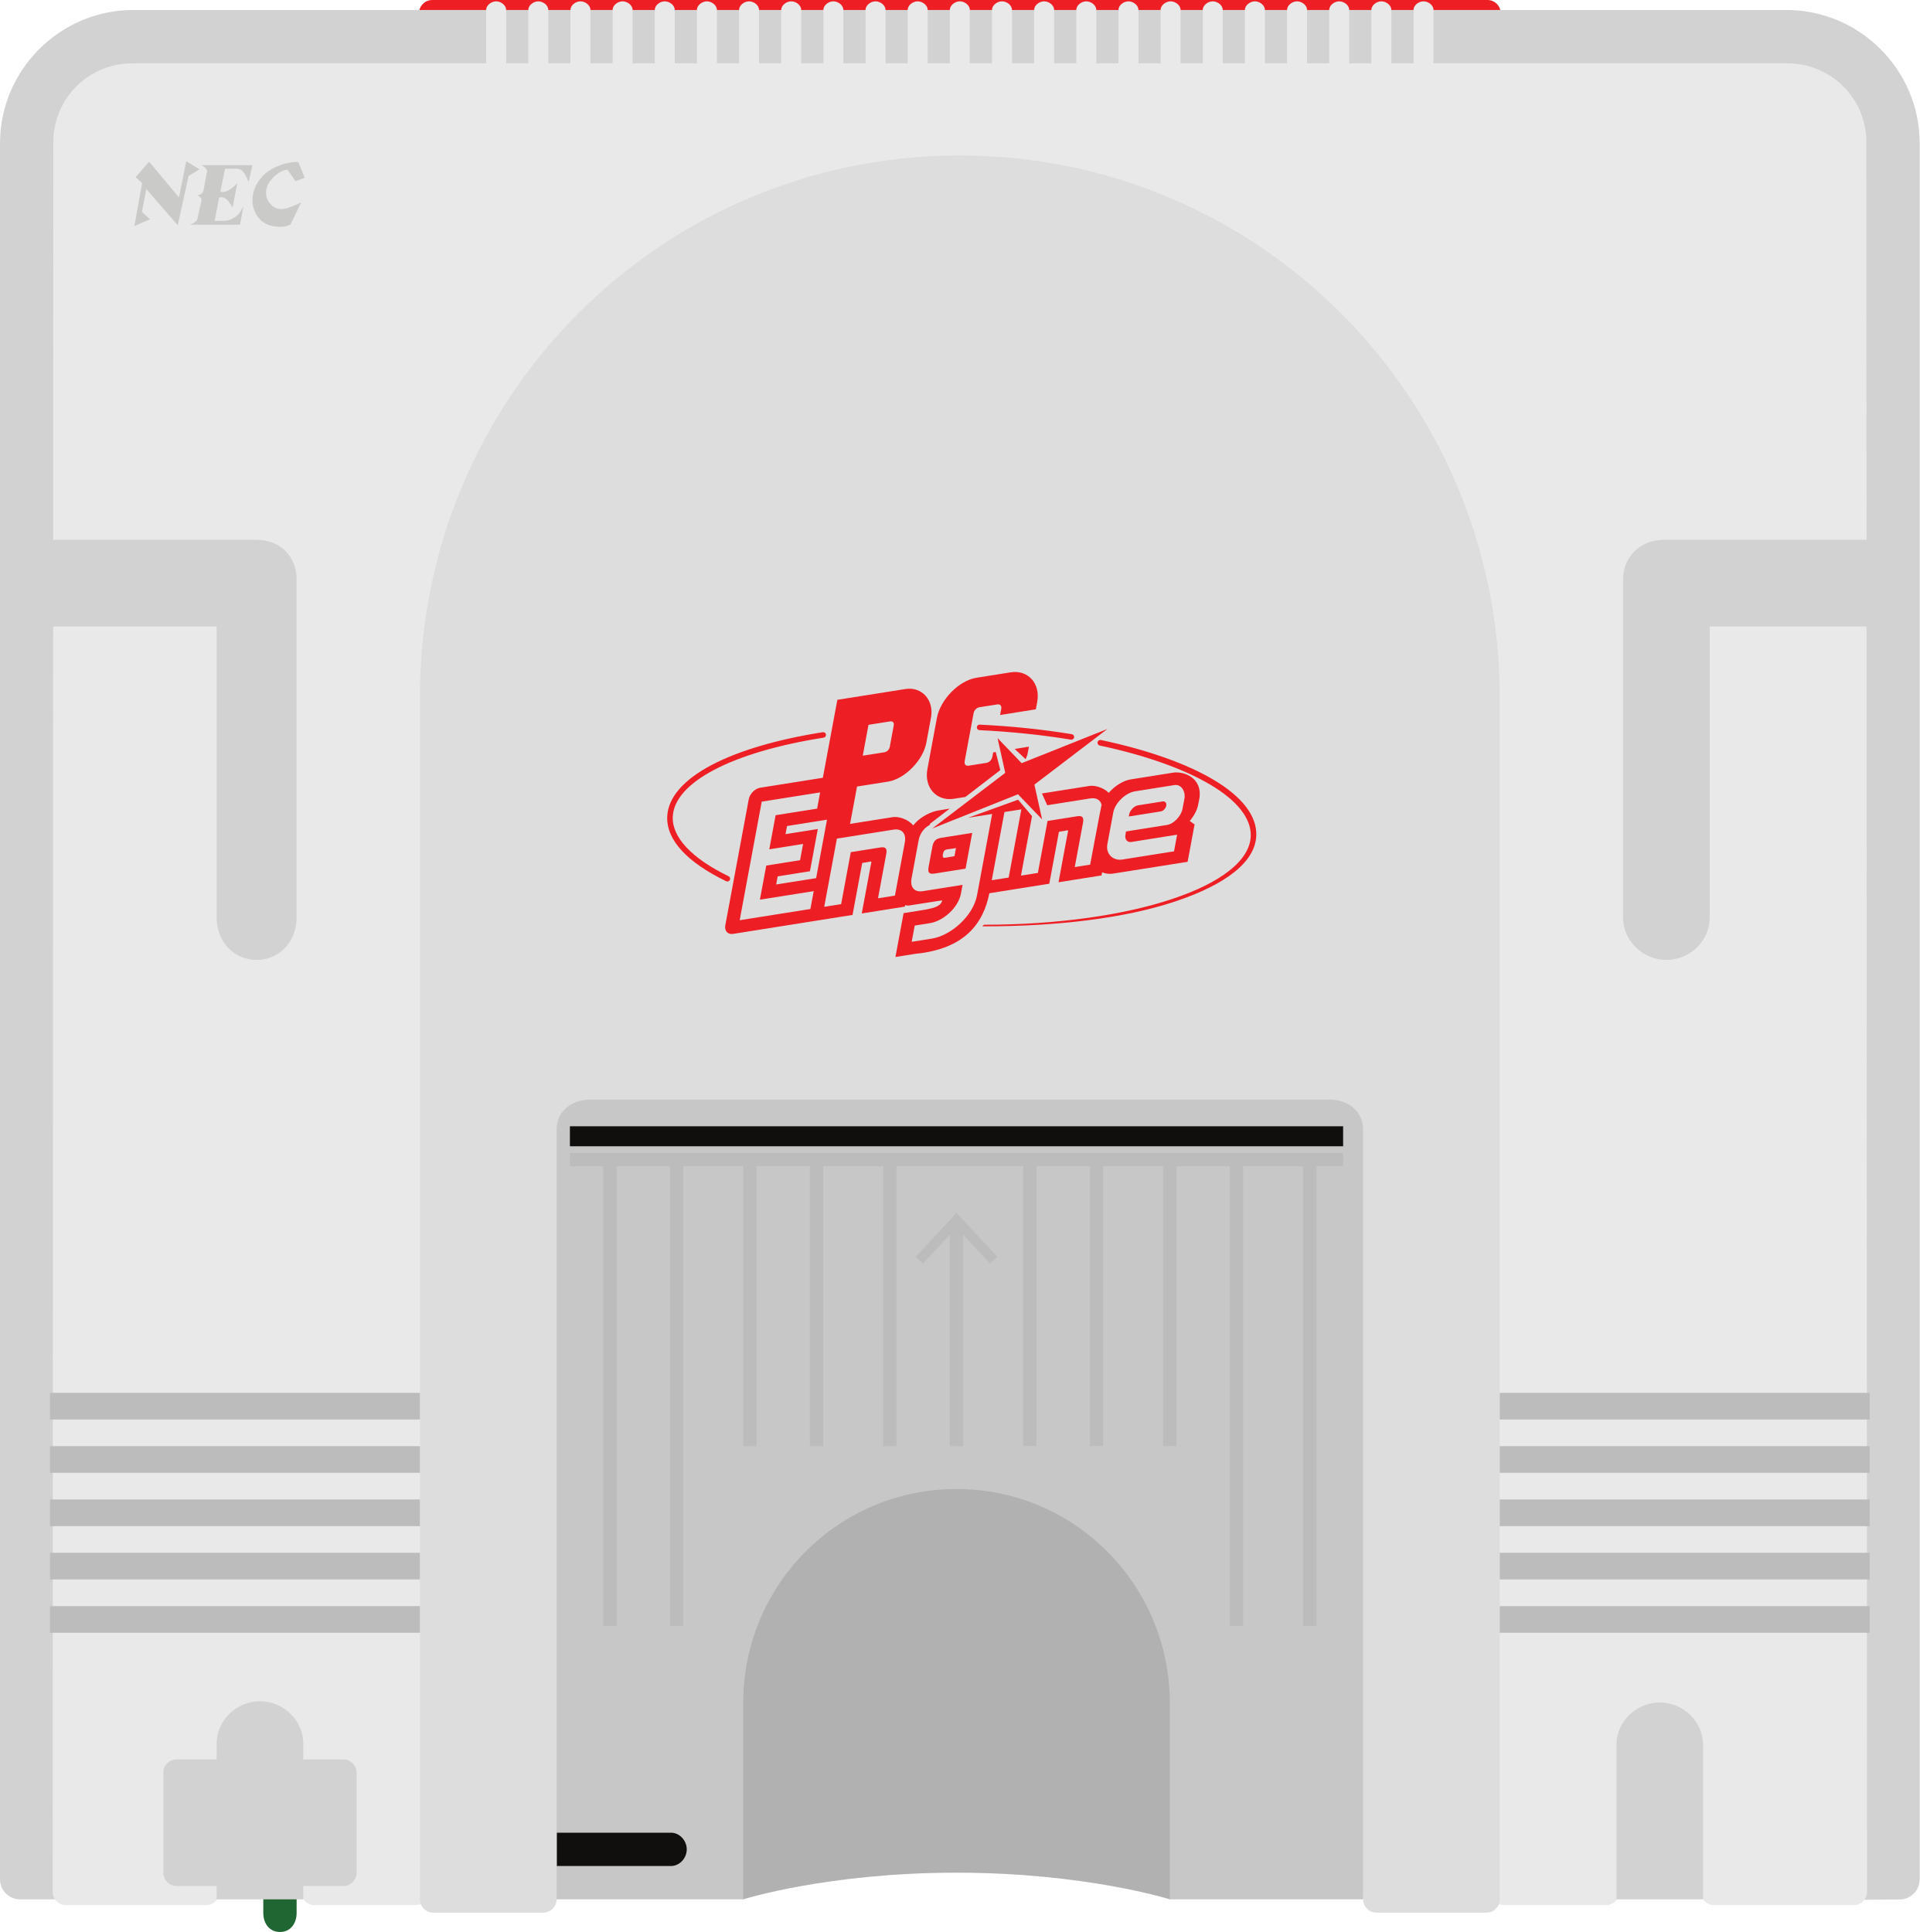
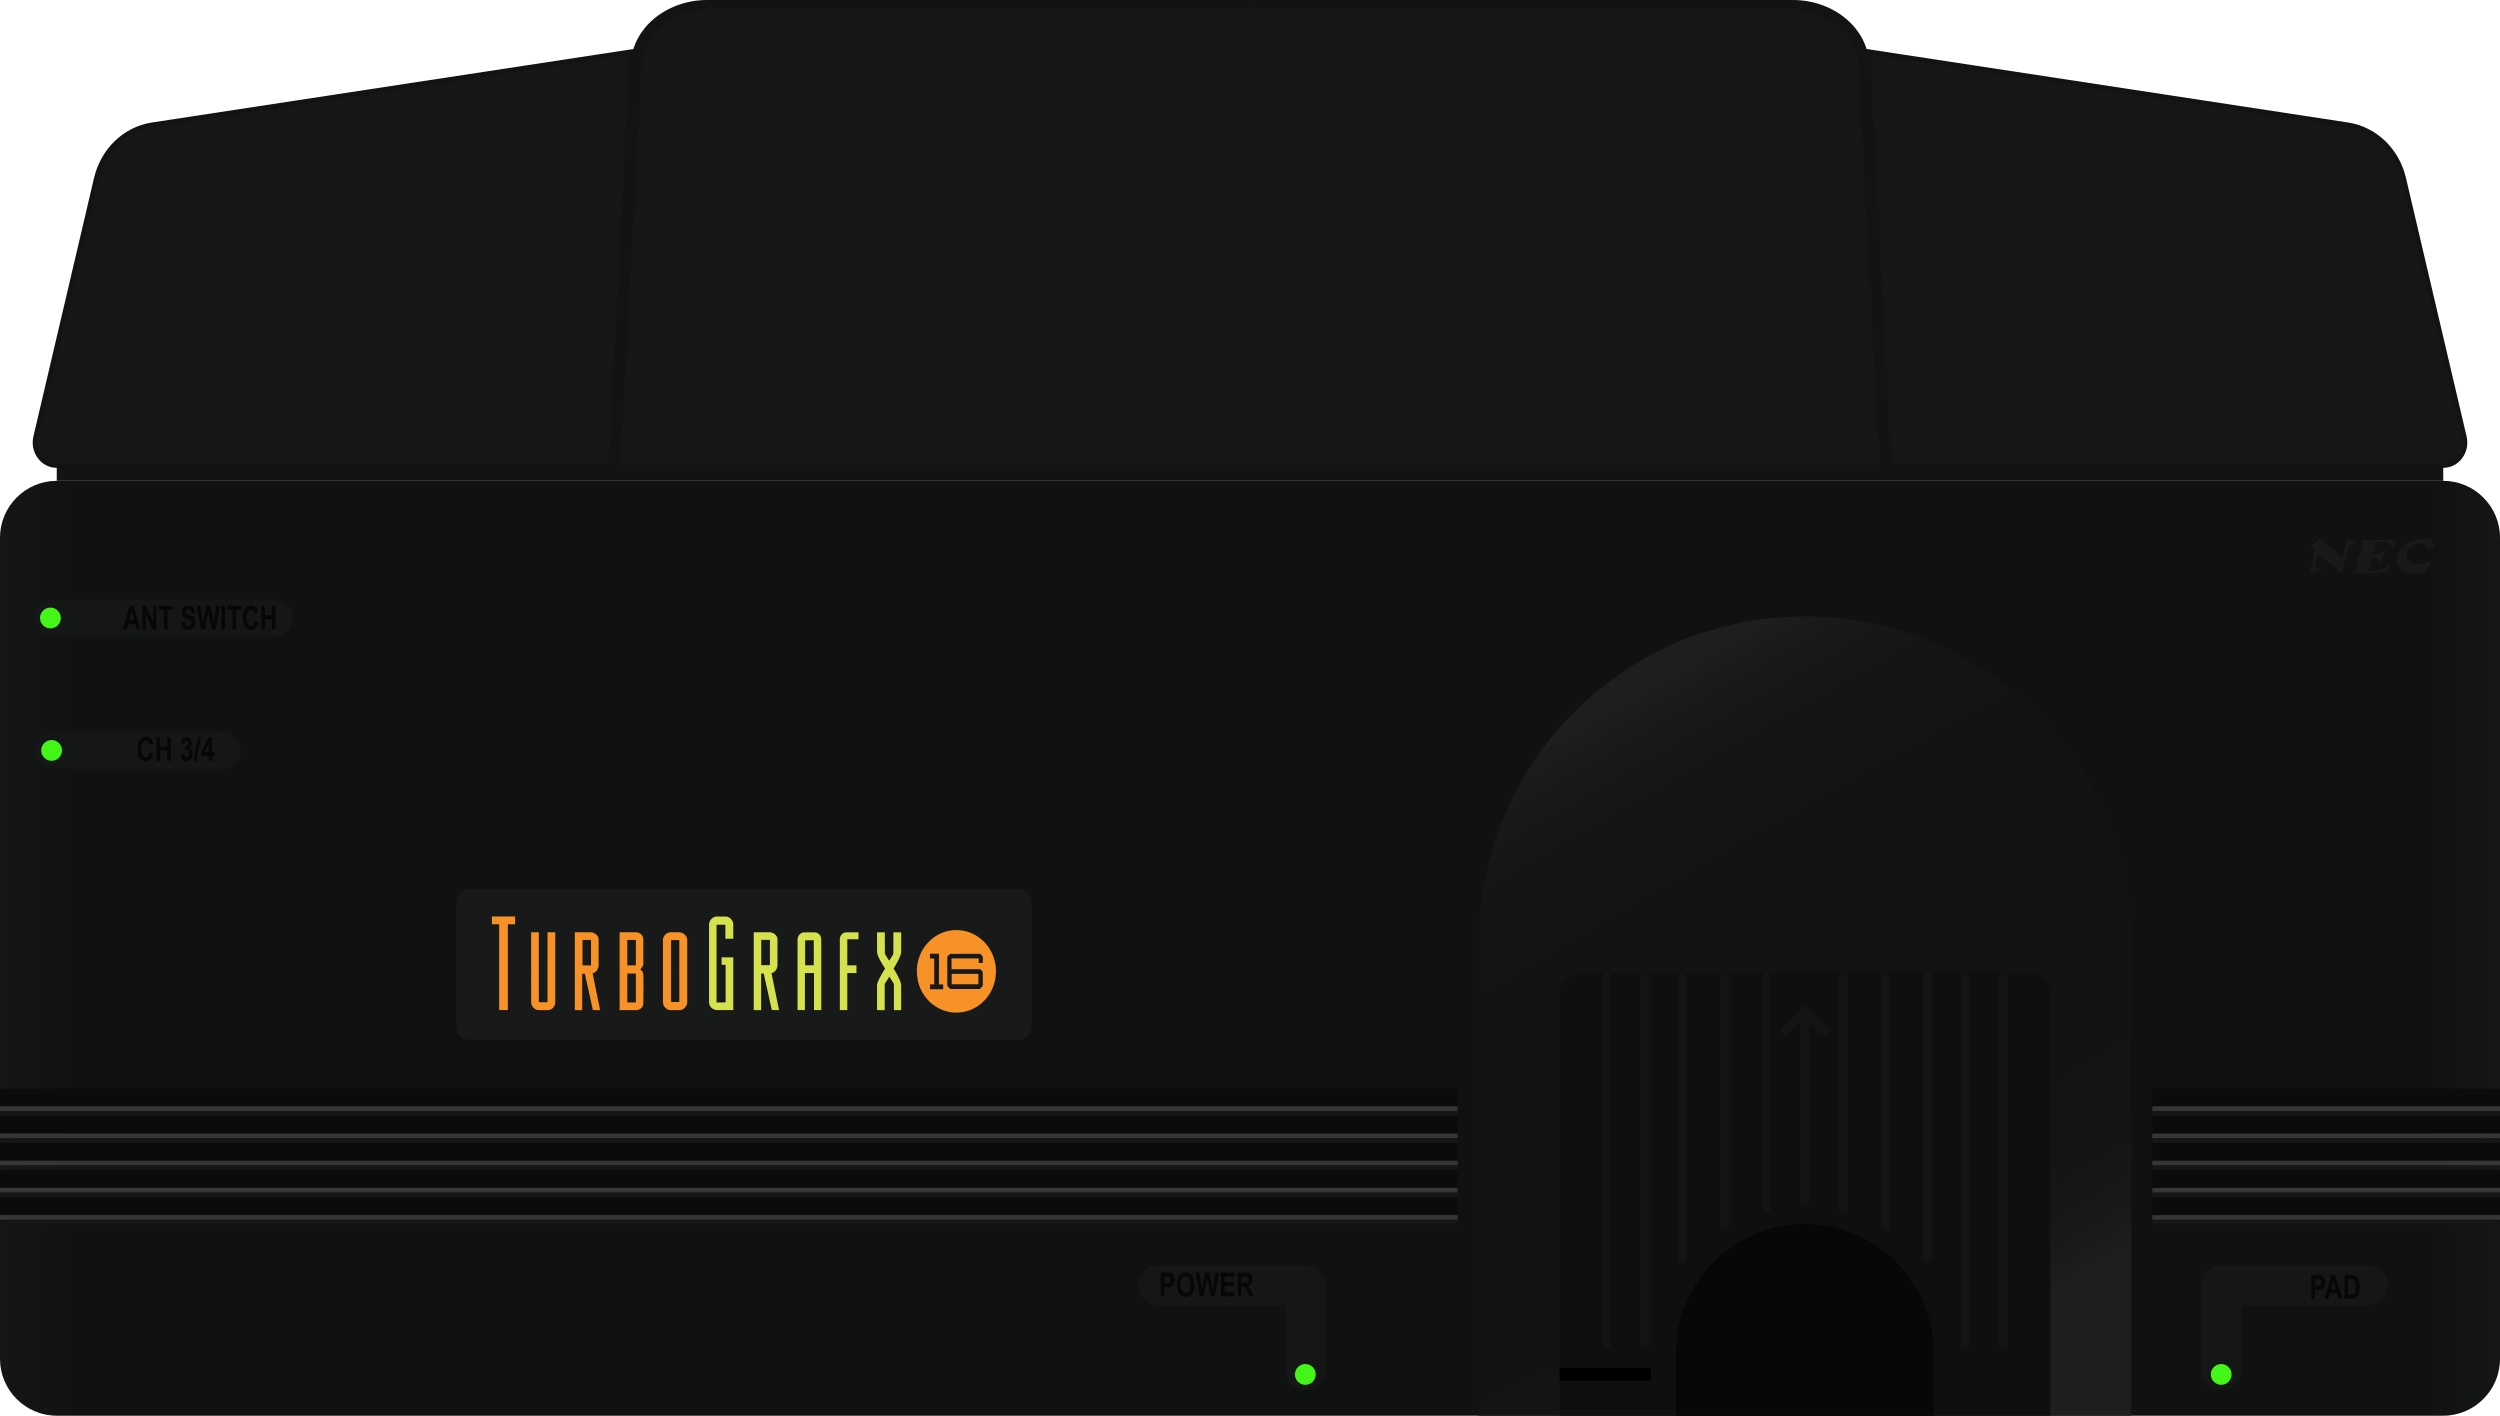
- <svg xmlns="http://www.w3.org/2000/svg" width="400" height="402.64">
-   <defs>
-     <clipPath id="a">
-       <path d="M0 289.901h288V0H0v289.901z" />
-     </clipPath>
-   </defs>
-   <g clip-path="url(#a)" transform="matrix(1.388889,0,0,-1.388889,0,402.6403)">
-     <path fill="#ed1f24" d="M223.144 285.901H64.856c-1.104 0-2 .896-2 2s.896 2 2 2h158.289c1.104 0 2-.896 2-2s-.896-2-2-2" />
-     <path fill="#206633" d="M44.5 8.735v-5.871c0-1.584-.918-2.864-2.5-2.864-1.582 0-2.5 1.28-2.5 2.864v5.871c0 1.583.918 2.864 2.5 2.864 1.582 0 2.5-1.281 2.5-2.864" />
-     <path fill="#d3d2d2" d="M285 4.879c1.65.013 3 1.372 3 3.022v260.5c0 11-9 20-20 20H20c-11 0-20-9-20-20v-260.5c0-1.65 1.35-3 3-3h13.5c1.65 0 4.191.635 5.648 1.41l118.703 63.181c1.457.775 3.854.802 5.328.06L272.07 6.153c1.474-.742 4.03-1.339 5.68-1.327l7.25.053z" />
-     <path fill="#e9e9e9" d="M280 268.557c0 6.6-5.3 11.845-11.899 11.845H19.899c-6.6 0-11.899-5.245-11.899-11.845l-.1-262.53c-.001-1.1.899-2 1.999-2h21.035c1.1 0 2 .9 2 2v1.945c0 1.1.9 2 2 2h8.238c1.101 0 2-.9 2-2v-1.945c0-1.1.9-2 2-2h14.782c1.101 0 2.767.47 3.704 1.047l76.138 46.781c.937.576 2.474.58 3.414.01l77.126-46.801c.94-.571 2.609-1.037 3.71-1.037h14.881c1.1 0 2 .9 2 2v1.945c0 1.1.899 2 2 2h8.239c1.1 0 2-.9 2-2v-1.945c0-1.1.9-2 2-2h20.935c1.099 0 2 .9 2 2l-.101 262.53z" />
-     <path fill="#deddde" d="M223 2.901c1.1 0 2 .9 2 2v180.343c0 44.888-36.111 81.329-81 81.329s-81-36.338-81-81.227V4.901c0-1.1.9-2 2-2h16.5c1.1 0 2 .9 2 2v.459c0 1.1.9 2 2 2h23.012c1.099 0 2.853.284 3.897.632l29.193 9.72c1.043.347 2.748.337 3.787-.024l29.221-10.132c1.039-.36 2.79-.655 3.89-.655h24c1.1 0 2-.9 2-2s.9-2 2-2H223z" />
-     <path fill="#d3d2d2" d="M38.485 208.901c3.506 0 6.015-2.445 6.015-5.951v-50.74c0-3.506-2.494-6.348-6-6.348s-6 2.842-6 6.348v43.691H7.899l-5.565 6.219 5.565 6.781h30.586zm211.196 0c-3.506 0-6.182-2.445-6.182-5.951v-50.74c0-3.506 2.994-6.348 6.5-6.348s6.5 2.842 6.5 6.348v43.691h23.768l5.566 6.219-5.566 6.781h-30.586zM45.5 4.901v23.372c0 3.506-2.994 6.348-6.5 6.348s-6.5-2.842-6.5-6.348V4.901" />
-     <path fill="#d3d2d2" d="M53.5 8.901c0-1.104-.896-2-2-2h-25c-1.104 0-2 .896-2 2v15c0 1.105.896 2 2 2h25c1.104 0 2-.895 2-2v-15zm202-4v23.187c0 3.506-2.994 6.348-6.5 6.348s-6.5-2.842-6.5-6.348V4.901" />
-     <path fill="#bdbcbc" d="M7.5 76.901H63v4H7.5v-4zm0-8H63v4H7.5v-4zm0-8H63v4H7.5v-4zm0-8H63v4H7.5v-4zm0-8H63v4H7.5v-4zm217.5 32h55.5v4H225v-4zm0-8h55.5v4H225v-4zm0-8h55.5v4H225v-4zm0-8h55.5v4H225v-4zm0-8h55.5v4H225v-4z" />
-     <path fill="#c8c7c7" d="M204.5 4.901v115.5c0 2.75-2.25 4.5-5 4.5h-111c-2.75 0-5-1.75-5-4.5v-115.5h28l32.5 22.166 31.5-22.166h29z" />
-     <path fill="#110f0d" d="M201.5 117.901h-116v3h116v-3z" />
-     <path fill="#bdbcbc" d="M201.5 114.901h-116v2h116v-2z" />
-     <path fill="#bdbcbc" d="M92.5 45.901h-2v70h2v-70zm10 0h-2v70h2v-70zm11 27h-2v43h2v-43zm10 0h-2v43h2v-43zm11 0h-2v43h2v-43zm10 0h-2v33h2v-33z" />
-     <path fill="#bdbcbc" d="M137.365 101.305l1.099-1.023 5.034 5.418 5.037-5.418 1.098 1.023-6.135 6.597-6.133-6.597zM155.5 72.901h-2v43h2v-43zm10 0h-2v43h2v-43zm11 0h-2v43h2v-43zm10-27h-2v70h2v-70zm11 0h-2v70h2v-70z" />
-     <path fill="#b2b1b1" d="M143.5 8.9c19.333 0 32-3.997 32-3.997v29.439c0 17.735-14.266 32.131-32 32.131s-32-14.356-32-32.09v-29.48s12.667 3.997 32 3.997" />
-     <path fill="#ed1f24" d="M109.121 157.631c-.061 0-.122.015-.18.041-5.921 2.874-8.978 6.225-8.841 9.689.111 2.852 2.439 5.544 6.731 7.788 4.071 2.129 9.816 3.817 16.612 4.883.227.037.438-.118.473-.344.037-.228-.119-.44-.346-.474-13.763-2.163-22.439-6.716-22.64-11.885-.121-3.066 2.851-6.23 8.373-8.909.207-.101.293-.349.192-.556-.071-.146-.22-.233-.374-.233m51.613 21.278c-.022 0-.045.002-.067.006-4.373.719-8.992 1.197-13.722 1.424-.231.011-.406.205-.396.435.011.228.21.404.435.393 4.764-.228 9.412-.709 13.816-1.434.227-.036.381-.25.344-.476-.033-.203-.21-.348-.41-.348m-13.066-28.008h-.763.417c.114 0 .231.242.346.242 22.215 0 39.745 5.899 39.975 13.319.082 2.595-2.004 5.292-6.034 7.679-4.011 2.378-9.761 4.434-16.627 5.891-.224.049-.368.283-.32.508.047.224.268.373.492.326 6.953-1.475 12.789-3.53 16.879-5.953 4.305-2.551 6.531-5.441 6.44-8.358-.122-3.947-4.482-7.371-12.276-9.955-7.535-2.5-17.654-3.699-28.529-3.699" />
-     <path fill="#ed1f24" d="M155.185 172.169l10.959 8.354-12.871-5.137-3.618 3.764 1.153-5.217-10.959-8.354 12.872 5.14 3.617-3.765-1.153 5.215z" />
-     <path fill="#ed1f24" d="M129.435 176.509l.861 4.631 3.227.512c.424.067.641-.174.557-.622l-.589-3.168c-.083-.449-.405-.774-.827-.841l-3.229-.512zm36.697-13.268l.881 4.734c.278 1.497 1.888 2.968 3.259 3.186l5.932.941c.999.159 1.693-.958 1.489-2.05l-.291-1.524c-.203-1.093-1.32-2.254-2.319-2.414l-6.158-.976-.088-.553c-.117-.629.301-1.119.876-1.027l6.883 1.096-.464-2.497-7.763-1.231c-1.371-.218-2.514.814-2.237 2.315m-15.385 4.823l2.48.391-1.903-10.235-2.535-.4 1.902 10.233.056.011zm-16.487-12.551l-2.537-.4 1.235 6.646c.157.833-.095 1.102-.898.977l-4.421-.704-1.449-7.798-2.537-.403 1.901 10.236.06.009 8.416 1.335c1.272.202 1.964-.57 1.714-1.916l-1.484-7.982zm-12.184.67l-.498-2.68-10.608-1.683 3.307 17.791 8.762 1.39-.453-2.438-6.225-.988-.951-5.118 5.072.805-.453-2.437-5.073-.804-.953-5.118 8.073 1.28zm.363 1.951l-5.996-.952.226 1.217 4.842.769 1.178 6.337-4.842-.769.226 1.218 5.995.951-1.629-8.771zm13.305-4.277l.039.215c.164-.014.385-.077.578-.047l4.986.781c-.185-.996-1.499-1.243-3.504-1.561l-2.282-.363-1.224-6.578 2.998.475c7.381.729 10.19 4.541 11.09 9.089l8.993 1.427 1.45 7.798.731.118c.802.128.684.273.529-.561l-1.326-7.135 6.457 1.025.088.473c.487-.215 1.057-.291 1.66-.196l11.165 1.77 1.042 5.606-.724.515c.628.742 1.116 1.651 1.258 2.414l.175.885c.558 3.305-2.49 4.183-3.881 3.961l-6.408-1.016c-1.135-.18-2.385-.97-3.294-2.017-.841.831-2.137 1.155-2.893 1.035l-7.133-1.131.798-1.765 6.434 1.019c.928.148 1.547-.223 1.717-.957-.068-.195-1.717-8.977-1.717-8.977l-2.306-.365 1.236 6.649c.154.831-.099 1.101-.9.972l-4.42-.701-1.451-7.799-2.536-.402 1.661 8.928-2.088 2.463-7.516-2.717 3.563.566.057.006-2.265-12.182c-.576-3.097-3.878-6.056-6.808-6.521l-2.998-.475.455 2.438 2.28.361c2.005.318 4.262 2.326 4.651 4.424l.246 1.32-5.939-.942c-1.273-.202-1.965.571-1.713 1.915l1.065 5.728c.187 1.018.823 1.864 1.674 2.303l.013.151 2.979 2.294-1.74-.294c-.926-.145-2.643-.839-3.735-2.231-.824.983-2.267 1.37-3.08 1.241l-6.4-1.016 1.044 5.606 4.669.741c2.485.394 5.236 3.189 5.724 5.814l.701 3.778c.49 2.627-1.357 4.693-3.843 4.299l-10.204-1.619-2.175-11.698-9.397-1.492c-.795-.127-1.568-.91-1.724-1.751l-3.512-18.887c-.154-.84.363-1.421 1.158-1.295l17.93 2.844 1.45 7.798.73.118c.804.126.685.271.53-.562l-1.326-7.133 6.458 1.023zm33.655 13.824l-.055-.297 4.798.762c.378.061.747.444.824.857.076.414-.168.701-.547.641l-1.232-.196-1.966-.312-.497-.077c-.576-.093-1.209-.749-1.325-1.378m-29.522-4.826l-.568-3.057c-.155-.834.097-1.103.899-.976l4.651.738.997 5.361-4.651-.736c-.803-.128-1.174-.495-1.328-1.33m1.583-1.115c.157.775.444.662 1.228.787l.73.116-.227-1.218-.731-.117c-.783-.124-1.129-.334-1 .432" />
-     <path fill="#ed1f24" d="M150.069 174.343l-.684 2.714-.386-.047-.125-.669c-.085-.465-.459-.842-.897-.912l-2.651-.42c-.439-.07-.69.209-.603.674l1.337 7.189c.086.461.459.84.897.91l2.652.42c.437.071.688-.21.602-.671l-.171-.916 5.362.852.203 1.095c.514 2.767-1.365 4.869-3.984 4.455l-5.129-.815c-2.617-.414-5.419-3.26-5.933-6.025l-1.426-7.678c-.514-2.765 1.365-4.868 3.984-4.453l1.715.272 5.237 4.025zm3.802 1.637c.14.377.236.52.308.906l.182.976-2.135-.339 1.645-1.543z" />
-     <path fill="#110f0d" d="M83.546 9.901h17.11c1.313 0 2.373 1.189 2.373 2.5 0 1.312-1.06 2.5-2.373 2.5h-17.11" />
-     <path fill="#cacac8" fill-rule="evenodd" d="M39.799 263.856c-.562-.479-1.07-1.117-1.408-1.812-.338-.695-.509-1.449-.518-2.138-.008-.692.145-1.321.426-1.897.282-.577.692-1.101 1.199-1.455.508-.355 1.112-.541 1.665-.626.554-.085 1.058-.07 1.457-.014.4.056.694.152.962.301l1.587 3.298c-.411-.193-.829-.369-1.263-.548-.433-.178-.882-.361-1.359-.419-.477-.056-.98.01-1.428.276-.447.265-.838.73-1.041 1.252-.203.519-.217 1.097-.075 1.617.142.52.442.985.806 1.392.363.406.791.755 1.188.985.398.231.765.343 1.14.369l1.199-1.727 1.379.516-.967 2.366c-.272.01-.547-.002-.871-.037-.324-.035-.699-.095-1.088-.194-.388-.1-.792-.24-1.301-.471-.51-.231-1.127-.554-1.689-1.034m-9.012.881c.141-.159.318-.363.277-.579l-.55-2.895c-.043-.226-.244-.39-.401-.504-.158-.113-.351-.143-.544-.174.167-.065.334-.13.445-.251.113-.122.267-.294.226-.476l-.629-2.819c-.058-.26-.324-.423-.511-.565-.189-.141-.403-.214-.618-.286h7.522l.528 2.821c-.289-.586-.579-1.171-1.071-1.547-.494-.375-1.17-.705-1.886-.705h-1.378l.688 3.491c.25.086.532.077.787-.047.256-.123.482-.363.688-.622.203-.26.382-.54.525-.837l.721 3.671c-.246-.27-.521-.514-.816-.734-.296-.22-.611-.415-.907-.513-.297-.098-.572-.098-.828-.022l.713 3.436 1.109.011c.502.004 1.004.065 1.408-.267.407-.332.717-1.028 1.026-1.724l.549 2.515h-7.647c.216-.109.432-.219.574-.378m-3.937-4.458l-4.471 5.355-2.031-2.322.974-.891-1.164-6.445 2.337 1.026-1.206 1.117.669 3.408 4.709-5.428 1.626 7.402 1.647.996-1.991 1.211-1.099-5.429z" />
-     <path fill="#e9e9e9" d="M72.934 280.056v8.345c0 .718.782 1.3 1.5 1.3s1.5-.582 1.5-1.3v-8.345m3.324 0v8.345c0 .718.782 1.3 1.5 1.3s1.5-.582 1.5-1.3v-8.345m3.324 0v8.345c0 .718.782 1.3 1.5 1.3s1.5-.582 1.5-1.3v-8.345m3.324 0v8.345c0 .718.782 1.3 1.5 1.3s1.5-.582 1.5-1.3v-8.345m3.324 0v8.345c0 .718.782 1.3 1.5 1.3s1.5-.582 1.5-1.3v-8.345m3.324 0v8.345c0 .718.782 1.3 1.5 1.3s1.5-.582 1.5-1.3v-8.345m3.324 0v8.345c0 .718.782 1.3 1.5 1.3s1.5-.582 1.5-1.3v-8.345m3.324 0v8.345c0 .718.782 1.3 1.5 1.3s1.5-.582 1.5-1.3v-8.345m3.324 0v8.345c0 .718.782 1.3 1.5 1.3s1.5-.582 1.5-1.3v-8.345m3.324 0v8.345c0 .718.782 1.3 1.5 1.3s1.5-.582 1.5-1.3v-8.345m3.324 0v8.345c0 .718.782 1.3 1.5 1.3s1.5-.582 1.5-1.3v-8.345m3.324 0v8.345c0 .718.782 1.3 1.5 1.3s1.5-.582 1.5-1.3v-8.345m3.324 0v8.345c0 .718.782 1.3 1.5 1.3s1.5-.582 1.5-1.3v-8.345m3.324 0v8.345c0 .718.782 1.3 1.5 1.3s1.5-.582 1.5-1.3v-8.345m3.324 0v8.345c0 .718.782 1.3 1.5 1.3s1.5-.582 1.5-1.3v-8.345m3.324 0v8.345c0 .718.782 1.3 1.5 1.3s1.5-.582 1.5-1.3v-8.345m3.324 0v8.345c0 .718.782 1.3 1.5 1.3s1.5-.582 1.5-1.3v-8.345m3.324 0v8.345c0 .718.782 1.3 1.5 1.3s1.5-.582 1.5-1.3v-8.345m3.324 0v8.345c0 .718.782 1.3 1.5 1.3s1.5-.582 1.5-1.3v-8.345m3.324 0v8.345c0 .718.782 1.3 1.5 1.3s1.5-.582 1.5-1.3v-8.345m3.324 0v8.345c0 .718.782 1.3 1.5 1.3s1.5-.582 1.5-1.3v-8.345m3.324 0v8.345c0 .718.782 1.3 1.5 1.3s1.5-.582 1.5-1.3v-8.345m3.324 0v8.345c0 .718.782 1.3 1.5 1.3s1.5-.582 1.5-1.3v-8.345" />
+ <svg xmlns="http://www.w3.org/2000/svg" viewBox="0 0 528.593 299.334">
+   <path fill="#131313" d="M12 98.334h504.593v3.333H12z" />
+   <path d="M264.297 100.334H128.765l4.628-86.427C133.391 6.28 140.632 0 149.532 0h114.764m0 4H149.532c-6.357 0-11.529 4.486-11.529 10l-4.406 82.334h130.7M264.298 0h114.764c8.9 0 16.141 6.28 16.139 13.907l4.628 86.427H264.297m0-4h130.7L390.591 14c0-5.514-5.172-10-11.529-10H264.298" fill="#131313" />
+   <path d="M264.297 2h114.765c7.609 0 13.835 5.4 13.835 12l4.516 84.333H131.181L135.696 14c0-6.6 6.226-12 13.835-12h114.766zM11.972 98.417h117.216l4.418-87.5L32.117 26.406c-5.733.915-10.38 5.393-11.777 11.347L7.523 92.397c-.718 3.06 1.47 6.02 4.449 6.02z" fill="#151616" />
+   <path d="M129.636 98.917H11.972c-1.566 0-3.018-.749-3.983-2.055a5.563 5.563 0 0 1-.925-4.586l12.817-54.643c1.448-6.174 6.223-10.774 12.165-11.722l102.062-15.577-4.472 88.583zm3.467-87.418L32.184 26.901c-5.56.887-10.031 5.193-11.386 10.973L7.982 92.517a4.519 4.519 0 0 0 .752 3.729c.785 1.062 1.965 1.671 3.239 1.671H128.74l4.363-86.418z" fill="#131313" />
+   <linearGradient id="a" gradientUnits="userSpaceOnUse" y1="200.5" x2="528.593" y2="200.5">
+     <stop offset="0" stop-color="#151616" />
+     <stop offset=".03" stop-color="#101111" />
+     <stop offset=".97" stop-color="#101111" />
+     <stop offset="1" stop-color="#151616" />
+   </linearGradient>
+   <path d="M516.593 299.334H12c-6.6 0-12-5.4-12-12V113.667c0-6.6 5.4-12 12-12h504.593c6.6 0 12 5.4 12 12v173.667c0 6.6-5.4 12-12 12z" fill-rule="evenodd" clip-rule="evenodd" fill="url(#a)" />
+   <path d="M516.622 98.417H399.406l-4.418-87.5 101.489 15.489c5.733.915 10.38 5.393 11.777 11.347l12.817 54.643c.718 3.061-1.47 6.021-4.449 6.021z" fill="#151616" />
+   <path d="M394.486 10.335l102.062 15.577c5.942.947 10.717 5.548 12.165 11.722l12.817 54.643a5.56 5.56 0 0 1-.925 4.586c-.965 1.306-2.417 2.055-3.983 2.055H398.959l-4.473-88.583zm5.369 87.582h116.767c1.274 0 2.454-.609 3.239-1.671a4.527 4.527 0 0 0 .752-3.729l-12.817-54.643c-1.355-5.779-5.826-10.086-11.386-10.973L395.491 11.499l4.364 86.418z" fill="#131313" />
+   <radialGradient id="b" cx="381.63" cy="214.834" r="77.14" gradientTransform="matrix(-.5 -.866 6.9282 -4 -915.967 1404.67)" gradientUnits="userSpaceOnUse">
+     <stop offset="0" stop-color="#111212" />
+     <stop offset=".678" stop-color="#131414" />
+     <stop offset=".921" stop-color="#181b1a" />
+     <stop offset="1" stop-color="#1c1f1e" />
+   </radialGradient>
+   <path d="M450.63 299.334h-138v-100c0-38.108 30.892-69 69-69s69 30.892 69 69v100z" fill="url(#b)" />
+   <path d="M433.505 299.334h-103.75v-88.917a4.763 4.763 0 0 1 4.75-4.75h94.25a4.764 4.764 0 0 1 4.75 4.75v88.917z" fill="#0f0f0f" />
+   <g fill="#141414">
+     <path d="M339.765 285h-.104a.865.865 0 0 1-.865-.865v-77.604c0-.477.387-.865.865-.865h.104c.478 0 .865.387.865.865v77.604a.865.865 0 0 1-.865.865zM347.765 285h-.104a.865.865 0 0 1-.865-.865v-77.604c0-.477.387-.865.865-.865h.104c.478 0 .865.387.865.865v77.604a.865.865 0 0 1-.865.865zM355.765 266.84h-.104a.865.865 0 0 1-.865-.865v-59.444c0-.477.387-.865.865-.865h.104c.478 0 .865.387.865.865v59.444a.865.865 0 0 1-.865.865zM364.682 260h-.104a.865.865 0 0 1-.865-.865v-52.604c0-.477.387-.865.865-.865h.104c.478 0 .865.387.865.865v52.604a.866.866 0 0 1-.865.865zM373.598 256.334h-.104a.865.865 0 0 1-.865-.865v-48.938c0-.477.387-.865.865-.865h.104c.477 0 .865.387.865.865v48.938a.865.865 0 0 1-.865.865zM381.682 254.834h-.104a.865.865 0 0 1-.865-.865v-40.243c0-.477.387-.865.865-.865h.104c.477 0 .865.387.865.865v40.243a.866.866 0 0 1-.865.865z" />
+     <path d="M386.44 218.51l-.074.074a.864.864 0 0 1-1.223 0l-4.177-4.177a.864.864 0 0 1 0-1.223l.074-.074a.864.864 0 0 1 1.223 0l4.177 4.177a.866.866 0 0 1 0 1.223z" />
+     <path d="M382.219 213.11l.074.074a.864.864 0 0 1 0 1.223l-4.177 4.177a.864.864 0 0 1-1.223 0l-.074-.074a.864.864 0 0 1 0-1.223l4.177-4.177a.866.866 0 0 1 1.223 0zM423.494 285.042h.104a.865.865 0 0 0 .865-.865v-77.604a.865.865 0 0 0-.865-.865h-.104a.865.865 0 0 0-.865.865v77.604a.866.866 0 0 0 .865.865zM415.494 285.042h.104a.865.865 0 0 0 .865-.865v-77.604a.865.865 0 0 0-.865-.865h-.104a.865.865 0 0 0-.865.865v77.604a.866.866 0 0 0 .865.865zM407.494 266.882h.104a.865.865 0 0 0 .865-.865v-59.444a.865.865 0 0 0-.865-.865h-.104a.865.865 0 0 0-.865.865v59.444a.866.866 0 0 0 .865.865zM398.578 260.042h.104a.865.865 0 0 0 .865-.865v-52.604a.865.865 0 0 0-.865-.865h-.104a.865.865 0 0 0-.865.865v52.604c0 .478.387.865.865.865zM389.661 256.375h.104a.865.865 0 0 0 .865-.865v-48.938a.865.865 0 0 0-.865-.865h-.104a.865.865 0 0 0-.865.865v48.938c0 .478.387.865.865.865z" />
+   </g>
+   <path d="M329.755 289.292h19.292v2.625h-19.292z" />
+   <path d="M408.88 299.334h-54.5v-13.283c0-15.05 12.2-27.25 27.25-27.25s27.25 12.2 27.25 27.25v13.283z" fill="#070707" />
+   <path d="M275.996 267.5a4.262 4.262 0 0 1 4.25 4.25v17.917a4.263 4.263 0 0 1-4.25 4.25 4.262 4.262 0 0 1-4.25-4.25V276h-26.783a4.262 4.262 0 0 1-4.25-4.25 4.262 4.262 0 0 1 4.25-4.25h30.917a4.262 4.262 0 0 1 4.25 4.25" fill="#151616" />
+   <circle cx="275.996" cy="290.604" r="2.2" fill="#44f518" />
+   <g fill="#070707">
+     <path d="M245.433 274.104v-5.011h1.237c.461 0 .762.024.904.071.226.078.413.243.56.496s.221.579.221.978c0 .362-.063.666-.19.911s-.285.417-.476.516c-.19.1-.518.148-.983.148h-.504v1.891h-.769zm.768-4.163v1.425h.426c.286 0 .48-.021.583-.064a.534.534 0 0 0 .252-.234.815.815 0 0 0 .099-.417.81.81 0 0 0-.102-.421.512.512 0 0 0-.251-.229c-.1-.039-.311-.059-.632-.059h-.375zM248.83 271.63c0-.597.082-1.089.246-1.475.164-.387.378-.674.642-.863s.584-.283.961-.283c.545 0 .99.224 1.333.673.344.449.516 1.088.516 1.917 0 .839-.182 1.494-.545 1.966-.319.417-.753.626-1.3.626-.552 0-.988-.207-1.307-.619-.364-.473-.546-1.12-.546-1.942zm.793-.034c0 .576.102 1.009.305 1.297.203.288.455.433.756.433.303 0 .554-.143.753-.429.199-.286.298-.726.298-1.317 0-.582-.097-1.011-.291-1.289s-.447-.417-.761-.417-.569.14-.766.421c-.195.278-.294.713-.294 1.301zM253.674 274.104l-.914-5.011h.79l.572 3.443.697-3.443h.917l.669 3.502.588-3.502h.774l-.926 5.011h-.82l-.762-3.748-.755 3.748h-.83zM258.161 274.104v-5.011h2.829v.848h-2.062v1.11h1.916v.845h-1.916v1.36h2.131v.848h-2.898zM261.713 274.104v-5.011h1.621c.415 0 .71.045.888.135s.324.246.438.469c.115.222.172.488.172.798 0 .392-.088.707-.262.947a1.16 1.16 0 0 1-.744.451c.165.127.301.267.409.418.108.151.255.424.44.815l.463.978h-.918l-.557-1.09c-.201-.395-.337-.642-.409-.74a.6.6 0 0 0-.229-.205c-.08-.038-.209-.057-.387-.057h-.159v2.092h-.766zm.768-2.891h.571c.349 0 .571-.017.666-.05s.172-.1.231-.199a.777.777 0 0 0 .089-.4.727.727 0 0 0-.089-.385.451.451 0 0 0-.241-.199c-.072-.025-.28-.038-.625-.038h-.603v1.271z" />
+   </g>
+   <path d="M469.646 267.5a4.262 4.262 0 0 0-4.25 4.25v17.917a4.263 4.263 0 0 0 4.25 4.25 4.263 4.263 0 0 0 4.25-4.25V276h26.783a4.263 4.263 0 0 0 4.25-4.25 4.262 4.262 0 0 0-4.25-4.25h-30.917a4.262 4.262 0 0 0-4.25 4.25" fill="#151616" />
+   <circle cx="469.646" cy="290.604" r="2.2" fill="#44f518" />
+   <g fill="#070707">
+     <path d="M488.701 274.604v-5.011h1.237c.461 0 .763.024.903.071.227.078.413.243.561.496.146.253.221.579.221.978 0 .362-.064.666-.191.911s-.285.417-.475.516c-.191.1-.519.148-.984.148h-.504v1.891h-.768zm.767-4.163v1.425h.426c.287 0 .48-.021.584-.064a.53.53 0 0 0 .252-.234.815.815 0 0 0 .1-.417.82.82 0 0 0-.102-.421.51.51 0 0 0-.252-.229c-.1-.039-.311-.059-.633-.059h-.375zM495.304 274.604h-.834l-.334-1.135h-1.527l-.314 1.135h-.818l1.484-5.011h.815l1.528 5.011zm-1.416-1.982l-.526-1.859-.517 1.859h1.043zM495.704 269.594h1.403c.354 0 .622.043.804.128.18.086.346.229.498.433s.271.466.358.79c.087.323.13.726.13 1.206 0 .433-.045.81-.137 1.13-.09.32-.205.573-.345.76a1.36 1.36 0 0 1-.505.423c-.198.095-.452.142-.763.142h-1.444v-5.012zm.768.847v3.315h.576c.248 0 .428-.025.538-.075s.202-.126.272-.227c.071-.102.13-.262.176-.48.047-.218.07-.506.07-.863 0-.371-.023-.664-.071-.878s-.122-.382-.222-.505a.706.706 0 0 0-.367-.243c-.107-.029-.315-.044-.625-.044h-.347z" />
+   </g>
+   <path d="M47.046 162.584H11.13a3.928 3.928 0 0 1-3.917-3.917 3.928 3.928 0 0 1 3.917-3.917h35.917a3.928 3.928 0 0 1 3.917 3.917 3.93 3.93 0 0 1-3.918 3.917z" fill="#151616" />
+   <g fill="#070707">
+     <path d="M31.667 159.025l.746.311c-.117.561-.31.97-.581 1.229a1.391 1.391 0 0 1-.999.389c-.497 0-.9-.207-1.208-.619-.355-.477-.533-1.119-.533-1.928 0-.854.179-1.523.536-2.006.312-.42.729-.629 1.254-.629.427 0 .785.156 1.073.471.206.224.355.556.451.995l-.761.239c-.049-.271-.146-.479-.291-.624s-.316-.217-.513-.217c-.282 0-.512.132-.689.396s-.267.7-.267 1.31c0 .631.086 1.08.26 1.346.173.268.398.4.676.4.203 0 .378-.085.526-.255s.255-.439.32-.808zM33.073 160.867v-5.011h.768v1.972h1.513v-1.972h.768v5.011h-.768v-2.191H33.84v2.191h-.767zM38.207 159.541l.708-.113c.019.236.08.417.181.541a.454.454 0 0 0 .359.188c.151 0 .278-.074.382-.223.104-.147.156-.353.156-.615 0-.243-.05-.435-.149-.574-.1-.139-.221-.208-.363-.208-.093 0-.205.024-.334.071l.079-.782a.577.577 0 0 0 .45-.164c.108-.113.163-.273.163-.48 0-.172-.04-.308-.118-.405-.079-.098-.18-.146-.303-.146s-.229.057-.32.169c-.09.113-.144.28-.161.501l-.675-.15c.07-.458.206-.791.41-.998.203-.207.459-.311.769-.311a.99.99 0 0 1 .827.398c.205.267.307.562.307.885 0 .218-.046.415-.138.59-.092.176-.23.329-.414.461a.914.914 0 0 1 .521.406c.134.21.202.473.202.787 0 .457-.126.836-.38 1.136-.253.3-.554.45-.903.45-.334 0-.618-.127-.85-.379-.232-.254-.367-.599-.406-1.035zM40.964 160.953l.945-5.182h.548l-.955 5.182h-.538zM44.11 160.867v-1.008h-1.561v-.842l1.653-3.178h.615v3.175h.473v.845h-.473v1.008h-.707zm0-1.853v-1.711l-.875 1.711h.875z" />
+   </g>
+   <circle cx="10.913" cy="158.667" r="2.2" fill="#44f518" />
+   <path d="M58.005 134.584H11.13a3.928 3.928 0 0 1-3.917-3.917 3.928 3.928 0 0 1 3.917-3.917h46.875a3.928 3.928 0 0 1 3.917 3.917 3.93 3.93 0 0 1-3.917 3.917z" fill="#151616" />
+   <g fill="#070707">
+     <path d="M29.705 133.105h-.815l-.327-1.135h-1.492l-.308 1.135h-.8l1.451-5.011h.797l1.494 5.011zm-1.384-1.982l-.515-1.859-.505 1.859h1.02zM30.109 133.105v-5.011h.731l1.525 3.347v-3.347h.701v5.011h-.756l-1.5-3.268v3.268h-.701zM34.697 133.105v-4.163h-1.106v-.848h2.961v.848h-1.104v4.163h-.751zM38.297 131.472l.735-.096c.083.641.354.96.813.96.228 0 .406-.065.536-.196a.663.663 0 0 0 .195-.486.575.575 0 0 0-.068-.291.52.52 0 0 0-.208-.196c-.093-.051-.318-.137-.676-.258-.32-.106-.555-.223-.704-.348a1.3 1.3 0 0 1-.355-.493 1.646 1.646 0 0 1-.132-.658c0-.272.056-.519.169-.737.112-.219.268-.384.466-.495.199-.111.443-.167.735-.167.438 0 .78.131 1.026.393s.376.637.391 1.125l-.753.044c-.033-.269-.104-.457-.214-.563-.109-.107-.266-.161-.468-.161s-.358.047-.468.14a.44.44 0 0 0-.164.348c0 .137.05.251.149.344.1.094.328.196.686.308.378.121.651.248.82.381.168.134.297.306.386.517s.133.466.133.767c0 .436-.122.801-.364 1.098-.243.296-.623.444-1.14.444-.914-.005-1.423-.578-1.526-1.724zM42.489 133.105l-.893-5.011h.772l.56 3.443.681-3.443h.897l.654 3.502.575-3.502h.756l-.905 5.011h-.801l-.745-3.748-.738 3.748h-.813zM46.851 133.105v-5.011h.75v5.011h-.75zM49.161 133.105v-4.163h-1.106v-.848h2.961v.848h-1.104v4.163h-.751zM53.889 131.264l.729.311c-.114.561-.303.97-.567 1.229s-.59.389-.977.389c-.486 0-.879-.207-1.181-.619-.347-.477-.521-1.119-.521-1.928 0-.854.175-1.523.524-2.006.304-.42.713-.629 1.226-.629.418 0 .768.156 1.049.471.201.224.348.556.441.995l-.744.239c-.048-.271-.143-.479-.284-.624a.679.679 0 0 0-.502-.217c-.275 0-.5.132-.674.396s-.261.7-.261 1.31c0 .631.085 1.08.254 1.346.169.268.39.4.661.4.198 0 .37-.085.515-.255.144-.171.248-.439.312-.808zM55.263 133.105v-5.011h.75v1.972h1.479v-1.972h.75v5.011h-.75v-2.191h-1.479v2.191h-.75z" />
+   </g>
+   <circle cx="10.663" cy="130.667" r="2.2" fill="#44f518" />
+   <path d="M215.381 219.851H99.214a2.758 2.758 0 0 1-2.75-2.75v-26.333a2.758 2.758 0 0 1 2.75-2.75h116.167a2.759 2.759 0 0 1 2.75 2.75v26.333a2.759 2.759 0 0 1-2.75 2.75z" fill="#181919" />
+   <path d="M200.878 196.761a8.115 8.115 0 0 1 6.353 1.622c1.298 1.002 2.295 2.414 2.852 3.994a9.162 9.162 0 0 1 .062 5.804 8.698 8.698 0 0 1-2.882 4.165c-1.453 1.146-3.273 1.788-5.097 1.75-2.73.026-5.403-1.493-6.903-3.866-1.562-2.397-1.843-5.622-.742-8.279 1.088-2.709 3.571-4.749 6.357-5.19zm-4.242 4.886c-.003.342-.003.684-.002 1.026l.891-.001c.002 1.823 0 3.645.001 5.468h-.892v1.024h2.787v-1.024c-.298 0-.596 0-.893-.002.005-2.161-.004-4.322.004-6.483-.631-.015-1.264-.002-1.896-.008zm3.655.643c.005 2.045-.012 4.091.008 6.136.166.264.424.457.629.69h6.24c.229-.309.712-.519.64-.975-.011-.876.01-1.75-.01-2.625-.128-.234-.35-.396-.525-.59-2.028.009-4.056-.006-6.085.007-.012-.761-.003-1.523-.005-2.285h5.753c-.001.318-.001.637.002.955l.868-.001c0-.449-.004-.9.004-1.349-.18-.198-.366-.391-.551-.583-2.118.007-4.237-.01-6.354.008-.23.176-.411.408-.614.612zM112.303 197.112c.541-.002 1.082.004 1.623-.004.011 4.933.001 9.867.004 14.8h1.828c.004-4.934-.007-9.867.005-14.801.549.01 1.098 0 1.647.007-.006 4.728-.002 9.457-.003 14.185-.006.341.029.69-.053 1.024-.155.718-.826 1.263-1.53 1.26-.654 0-1.308.003-1.962-.002-.854-.017-1.58-.844-1.557-1.729-.009-4.913 0-9.827-.002-14.74zM121.534 197.112c1.126.007 2.253-.013 3.379.009.797.011 1.651.641 1.659 1.529.003 1.8.003 3.6 0 5.4-.006.779-.505 1.59-1.273 1.735.532 2.599 1.054 5.199 1.588 7.797-.51.002-1.02.001-1.531.001-.565-2.568-1.137-5.132-1.701-7.7l-.56-.002c-.001 2.568.001 5.135-.001 7.702h-1.56v-16.471zm1.627 1.629c.002 1.791 0 3.582.001 5.373.601.001 1.202-.003 1.804.003.004-1.792.001-3.585.002-5.377-.603.001-1.205-.001-1.807.001zM131.007 197.115c1.18-.003 2.36-.013 3.539.004.747-.002 1.453.644 1.48 1.436.004 1.737 0 3.476.002 5.214.004.483-.326.865-.651 1.166.314.273.618.627.648 1.074.048.708.017 1.419.026 2.129-.008 1.084.02 2.169-.022 3.253-.014.461.068.954-.153 1.378-.238.513-.786.809-1.319.813-1.181.003-2.361-.005-3.542.003-.011-5.489.003-10.98-.008-16.47zm1.631 1.625c0 1.791-.001 3.584.001 5.375.602-.002 1.203 0 1.805-.001.001-1.791-.002-3.582.002-5.372-.603-.004-1.205-.001-1.808-.002zm.002 7.094c-.004 2.04-.001 4.081-.002 6.121.602-.001 1.205.002 1.807-.001-.003-2.04 0-4.079-.001-6.118-.601-.001-1.203.002-1.804-.002zM141.282 197.204c.48-.144.986-.078 1.479-.092.543.011 1.13-.07 1.627.216.494.274.933.795.917 1.408-.002 4.222-.001 8.444 0 12.666-.006.368.041.758-.121 1.099-.252.549-.752 1.018-1.349 1.079-.535.013-1.07-.003-1.605.005-.313-.003-.639.03-.935-.097-.626-.257-1.142-.901-1.121-1.626.001-4.217.002-8.436 0-12.654.004-.34-.032-.698.104-1.017a1.777 1.777 0 0 1 1.004-.987zm.61 1.56c-.001 4.365.001 8.732-.001 13.097.58.002 1.16.002 1.741 0-.002-4.366 0-8.732-.001-13.097h-1.739z" fill="#f79226" />
+   <path d="M201.228 205.906c1.88.001 3.761-.001 5.642.001-.002.736-.001 1.472-.001 2.209-1.882-.004-3.764.007-5.645-.006.008-.735.001-1.469.004-2.204zM105.54 195.422h-1.532v-1.652h4.905v1.652h-1.532v18.146h-1.841z" fill="#f79226" />
+   <g>
+     <path d="M149.919 195.573c-.035-.845.617-1.651 1.414-1.779.65-.026 1.301.001 1.952-.011.937-.103 1.814.82 1.764 1.788-.001.971-.004 1.941.001 2.911-.558.006-1.116.002-1.674.003-.003-.986.005-1.972-.004-2.958-.622.007-1.243.005-1.865.001-.008 5.476-.001 10.952-.004 16.428.64-.003 1.281.006 1.922-.006-.01-2.65-.002-5.301-.004-7.951h-.847v-1.582c.823-.002 1.647.004 2.472-.003.004 3.717.009 7.434-.003 11.149-1.15-.007-2.299-.001-3.449-.002a1.728 1.728 0 0 1-1.58-1.095c-.132-.342-.087-.716-.094-1.074 0-5.273.001-10.546-.001-15.819zM159.373 197.113c1.093.001 2.186-.006 3.279.003.673-.008 1.362.374 1.649 1.024.118.245.087.525.092.789-.004 1.736 0 3.473-.003 5.209-.037.736-.536 1.486-1.263 1.614.54 2.6 1.063 5.204 1.589 7.808l-1.529.001c-.567-2.577-1.14-5.151-1.708-7.727l-.544.004c-.002 2.582.003 5.165-.003 7.747-.52-.003-1.04.001-1.559-.003.003-5.49.001-10.98 0-16.469zm1.584 1.604v5.351c.609.001 1.218-.001 1.828.001.003-1.784.001-3.568.001-5.352h-1.829zM168.629 198.641c.004-.748.6-1.467 1.33-1.502.716-.01 1.432.001 2.149-.006.366-.007.746.091 1.033.338.332.279.506.729.505 1.17v14.919h-1.539c-.001-2.606.001-5.212-.001-7.818-.639.001-1.277.002-1.915-.001-.004 2.607.001 5.213-.004 7.82-.52-.002-1.039-.001-1.559-.001.001-4.973-.002-9.946.001-14.919zm1.604.169c.003 1.762-.005 3.523.004 5.285.608-.007 1.217-.003 1.825-.004-.001-1.761.002-3.521-.002-5.282-.609.002-1.218 0-1.827.001zM177.569 198.549c.005-.722.611-1.402 1.312-1.414.879-.004 1.756.001 2.635-.001v1.466c-.787-.002-1.573.004-2.359-.004-.01 1.84-.003 3.679-.004 5.518.646-.002 1.292-.001 1.939-.001 0 .543-.002 1.085.001 1.628-.647.002-1.293.001-1.94 0-.003 2.606 0 5.212-.001 7.818h-1.583v-15.01zM185.44 197.135h1.65c.01 1.522-.021 3.045.014 4.565.28.488.607.946.899 1.428.287-.471.623-.911.882-1.401.025-1.529.005-3.061.009-4.591.551-.003 1.102-.004 1.654 0-.005 1.093-.001 2.187-.002 3.28-.006.508.046 1.033-.134 1.519-.366 1.017-.916 1.947-1.463 2.865.622 1.042 1.296 2.098 1.581 3.302.033 1.826.009 3.655.012 5.482-.512-.004-1.023-.001-1.535-.002-.005-1.835.011-3.67-.007-5.504-.259-.556-.648-1.041-.959-1.569-.319.51-.655 1.008-.976 1.516-.001 1.854.008 3.707-.004 5.561-.541-.008-1.082-.002-1.622-.004-.001-1.722.002-3.443-.001-5.165-.007-.467.207-.894.384-1.31a21.07 21.07 0 0 1 1.315-2.325c-.644-1.03-1.36-2.059-1.679-3.259-.044-1.459-.004-2.925-.018-4.388z" fill="#d5e14d" />
+   </g>
+   <g>
+     <path fill="#0b0b0c" d="M0 230.167h308.171v3.75H0z" />
+     <path fill="#353636" d="M0 233.917h308.171v1H0z" />
+     <path fill="#151616" d="M0 234.917h308.171v1H0z" />
+     <path fill="#0b0b0c" d="M0 235.917h308.171v3.75H0z" />
+     <path fill="#353636" d="M0 239.667h308.171v1H0z" />
+     <path fill="#151616" d="M0 240.667h308.171v1H0z" />
+     <path fill="#0b0b0c" d="M0 241.667h308.171v3.75H0z" />
+     <path fill="#353636" d="M0 245.417h308.171v1H0z" />
+     <path fill="#151616" d="M0 246.417h308.171v1H0z" />
+     <path fill="#0b0b0c" d="M0 247.417h308.171v3.75H0z" />
+     <path fill="#353636" d="M0 251.167h308.171v1H0z" />
+     <path fill="#151616" d="M0 252.167h308.171v1H0z" />
+   </g>
+   <path fill="#0b0b0c" d="M0 253.167h308.171v3.75H0z" />
+   <path fill="#353636" d="M0 256.917h308.171v1H0z" />
+   <path fill="#151616" d="M0 257.917h308.171v1H0z" />
+   <g>
+     <path fill="#0b0b0c" d="M455.088 230.167h73.505v3.75h-73.505z" />
+     <path fill="#353636" d="M455.088 233.917h73.505v1h-73.505z" />
+     <path fill="#151616" d="M455.088 234.917h73.505v1h-73.505z" />
+     <path fill="#0b0b0c" d="M455.088 235.917h73.505v3.75h-73.505z" />
+     <path fill="#353636" d="M455.088 239.667h73.505v1h-73.505z" />
+     <path fill="#151616" d="M455.088 240.667h73.505v1h-73.505z" />
+     <path fill="#0b0b0c" d="M455.088 241.667h73.505v3.75h-73.505z" />
+     <path fill="#353636" d="M455.088 245.417h73.505v1h-73.505z" />
+     <path fill="#151616" d="M455.088 246.417h73.505v1h-73.505z" />
+     <path fill="#0b0b0c" d="M455.088 247.417h73.505v3.75h-73.505z" />
+     <path fill="#353636" d="M455.088 251.167h73.505v1h-73.505z" />
+     <path fill="#151616" d="M455.088 252.167h73.505v1h-73.505z" />
+     <path fill="#0b0b0c" d="M455.088 253.167h73.505v3.75h-73.505z" />
+     <path fill="#353636" d="M455.088 256.917h73.505v1h-73.505z" />
+     <path fill="#151616" d="M455.088 257.917h73.505v1h-73.505z" />
+   </g>
+   <g>
+     <path d="M495.235 117.937l-4.636-4.158-2.106 1.803 1.011.692-1.207 5.004 2.423-.796-1.251-.867.694-2.646 4.883 4.214 1.686-5.746 1.707-.773-2.064-.94-1.14 4.213zm4.083-3.462c.146.124.329.282.287.45l-.57 2.247c-.045.176-.253.303-.416.391-.163.088-.364.111-.564.135.173.051.346.102.462.196.117.094.277.228.235.369l-.652 2.189c-.061.202-.336.328-.531.438-.195.11-.418.166-.641.222h7.8l.548-2.19c-.3.455-.6.909-1.111 1.201-.512.291-1.213.547-1.955.547h-1.429l.713-2.71c.259-.067.552-.06.816.036.265.095.5.281.713.483.211.202.397.419.545.65l.747-2.85c-.255.209-.54.399-.846.569-.307.171-.634.323-.941.398a1.857 1.857 0 0 1-.859.017l.739-2.668 1.15-.008c.521-.003 1.041-.05 1.46.207.421.258.743.798 1.063 1.339l.569-1.953h-7.929c.225.087.449.171.597.295zm9.344.684c-.583.372-1.11.867-1.46 1.407-.35.539-.528 1.125-.537 1.66a2.58 2.58 0 0 0 .441 1.472c.293.448.718.855 1.243 1.13.527.276 1.152.42 1.727.486a6.97 6.97 0 0 0 1.511.011 3.45 3.45 0 0 0 .997-.234l1.645-2.56c-.426.15-.86.287-1.309.425-.45.139-.915.281-1.409.325-.494.044-1.017-.008-1.481-.214-.464-.206-.869-.567-1.079-.972a1.544 1.544 0 0 1-.078-1.256c.147-.404.458-.765.835-1.08.377-.315.82-.587 1.232-.765a3.33 3.33 0 0 1 1.182-.286l1.243 1.341 1.43-.4-1.003-1.837a8.157 8.157 0 0 0-.903.028c-.336.027-.725.074-1.128.151a9.766 9.766 0 0 0-1.35.366c-.527.179-1.167.43-1.749.802z" fill-rule="evenodd" clip-rule="evenodd" fill="#181919" />
  </g>
</svg>
